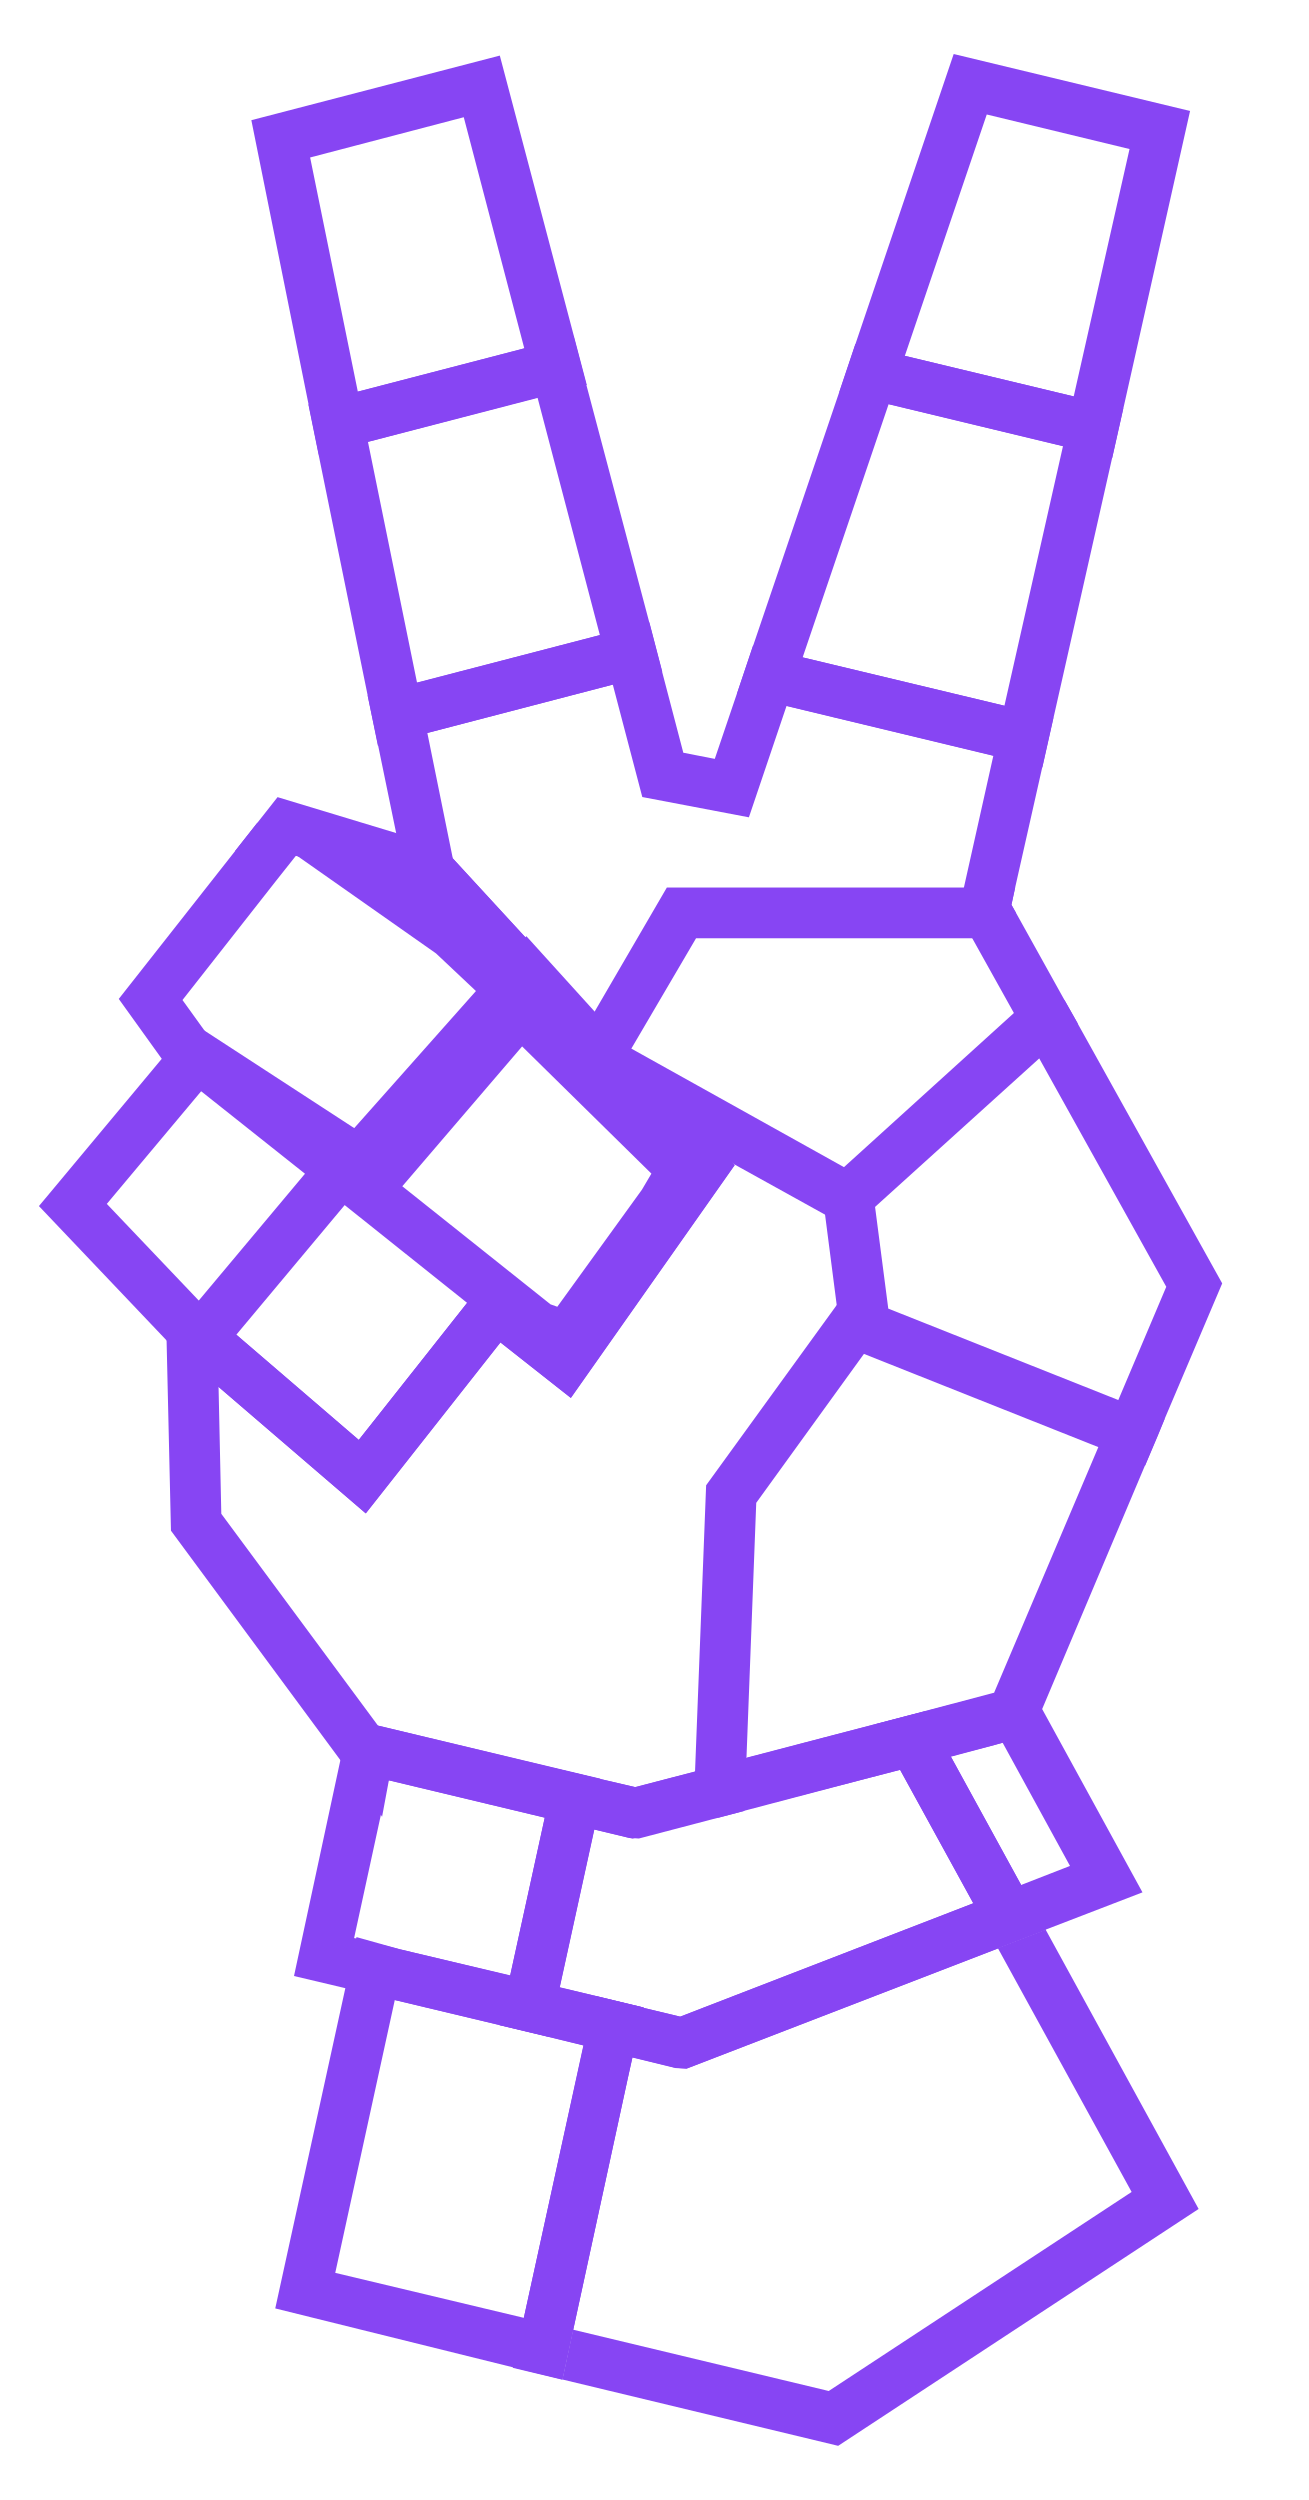
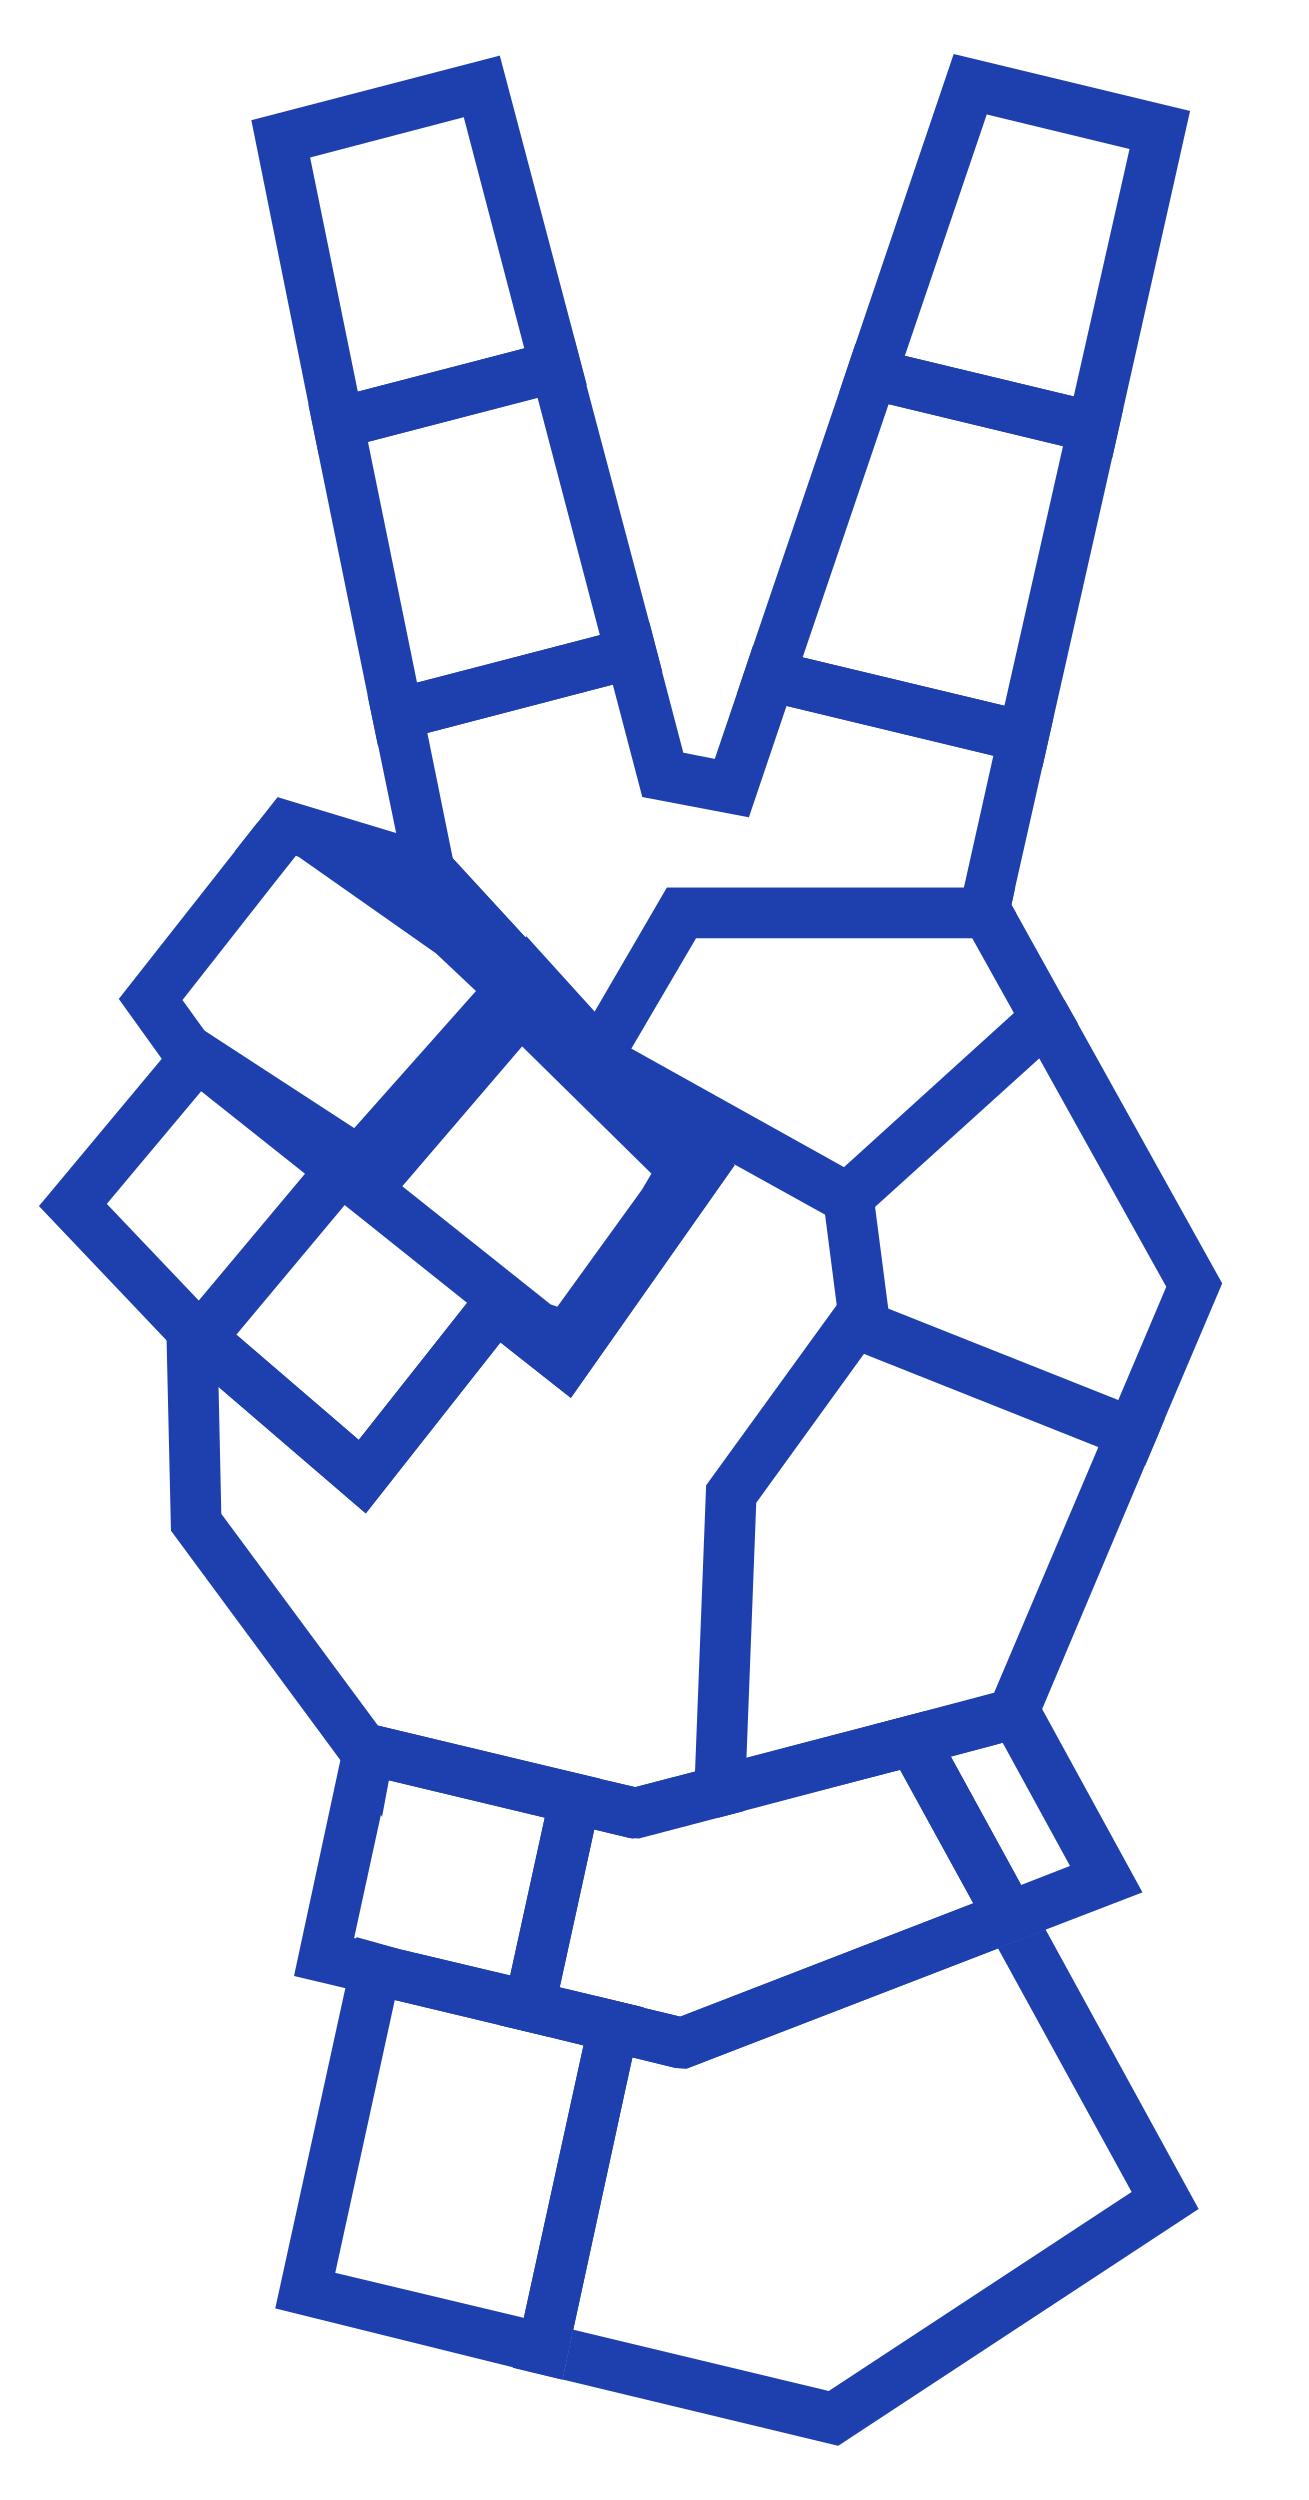
<svg xmlns="http://www.w3.org/2000/svg" id="Layer_1" data-name="Layer 1" viewBox="0 0 119.34 227.97">
  <defs>
    <style>
      .cls-1 {
-         fill: #8745F3;
+         fill: #1E40AF;
      }
    </style>
  </defs>
  <g>
    <path class="cls-1" d="M93.13,171.89h-.03v-.03l-4.35,1.7-26.73,10.34-3.33-.8v-.03l-4.48-1.08-.99,4.54-5.46,24.85-.99,4.51v.03l4.51,1.08.99-4.54,4.97-22.9.43-1.94,3.92.96,1.02.06,28.4-10.96v-.03l4.35-1.67-2.22-4.07Z" />
    <polygon class="cls-1" points="109.3 201.43 76.43 223.03 51.28 216.98 52.26 212.44 75.57 218.03 103.19 199.88 91 177.66 91 177.63 95.35 175.96 109.3 201.43" />
  </g>
  <path class="cls-1" d="M57.42,167.6l.25.06.12-.03-.37-.03ZM93.13,171.89h-.03v-.03l-6.39-11.67v-.03l-2.28-4.14-4.63,1.2-11.73,3.09-4.69,1.23-5.46,1.42-3.18-.74-.52-.12-3.55-.83-.99,4.48-3.15,14.38v.03l-.99,4.51,4.51,1.08,3.15.77h.03l4.44,1.08,3.92.96,1.02.06,28.4-10.96v-.03l4.35-1.67-2.22-4.07ZM62.02,183.89l-3.33-.8v-.03l-4.48-1.08-3.18-.77,3.15-14.38,3.21.77h.03l.25.06.12-.03,7.38-1.88,2.72-.71,13.46-3.46.74-.19,6.67,12.16-26.73,10.34Z" />
  <path class="cls-1" d="M86.71,160.16v.03l4.04-1.08-4.04,1.05ZM95.04,155.87l-1.23-2.25-9.38,2.41-4.63,1.2,2.28,4.17,6.67,12.16,2.25,4.07,4.35-1.67,8.83-3.4-9.14-16.7ZM93.13,171.89h-.03v-.03l-6.39-11.67,4.04-1.08.68-.19,6.14,11.23-4.44,1.73ZM86.71,160.16v.03l4.04-1.08-4.04,1.05Z" />
  <path class="cls-1" d="M54.21,181.98l-3.18-.74-4.51-1.08-8.89-2.13-1.17-.28-3.95-1.11-.03.12-.99,4.54-6.39,29.2,21.67,5.37,4.51,1.11.99-4.54,4.97-22.9.43-1.94,1.02-4.51v-.03l-4.48-1.08ZM30.57,207.26l5.43-24.88,9.54,2.28,4.51,1.08,3.15.77-5.43,24.85-17.19-4.1Z" />
  <path class="cls-1" d="M37.63,178.03l8.89,2.13v-.03l-8.89-2.1ZM38.84,158.4l-4.38-1.05-2.62-.62-.8,3.77-4.23,19.69,4.69,1.11,4.51,1.08,9.54,2.28,4.51,1.08.99-4.51v-.03l3.15-14.38.49-2.28.06-2.31v-.03l-15.9-3.8ZM46.52,180.13l-8.89-2.1-1.17-.28-3.98-.99-.19-.03,2.44-11.23.68-3.15h.06l14.2,3.4-3.15,14.38Z" />
  <path class="cls-1" d="M45.57,5.07l-22.65,5.89,5.22,25.93.93,4.57,4.51-1.17,15.46-4.01,4.44-1.17h.03l-7.93-30.03ZM32.63,35.72l-4.35-21.36,14.01-3.67,5.52,21.08-15.19,3.95Z" />
  <path class="cls-1" d="M59.21,56.77l-5.74-21.67-1.17-4.48-4.48,1.14-15.19,3.95-4.51,1.17.93,4.57,4.48,21.98.93,4.57h.03l4.48-1.17,16.91-4.41,4.51-1.17-1.17-4.48ZM33.56,40.28l15.46-4.04v.03l5.68,21.64-16.67,4.35-4.48-21.98Z" />
  <path class="cls-1" d="M86.96,4.94l-8.95,26.42-1.48,4.41,4.51,1.08,15.9,3.83,4.48,1.08,1.02-4.54,6.08-27.1-21.54-5.19ZM97.91,36.15l-15.4-3.7,7.47-22.01,13.02,3.15-5.09,22.56Z" />
  <path class="cls-1" d="M97.91,36.15l-15.4-3.7-4.51-1.08-1.48,4.41-7.84,23.09-1.48,4.41,4.51,1.08,18.86,4.54,4.48,1.08,1.02-4.54,5.34-23.67,1.02-4.54-4.51-1.08ZM91.59,64.36l-18.4-4.41,7.84-23.09,15.9,3.83-5.34,23.67Z" />
  <path class="cls-1" d="M66.86,106.12l-4.69-5.09-.22-.25-7.78-8.46-6.27-6.85-6.64-7.22v-.03l-.86-.93-4.29-1.33-10.8-3.27-1.85,2.35-2.04,2.59-10.59,13.46,3.92,5.46-11.2,13.43,11.64,12.25.77.83,3.95,3.39,13.43,11.54,12.28-15.59,6.42,5.06,14.94-21.23-.12-.12ZM32.73,131.33l-11.17-9.6-2.53-2.16-.89-.96-8.4-8.83,8.61-10.28,2.28-2.72-2.01-2.84-1.98-2.75,8.58-10.93,1.76-2.22,10.89,3.3,13.89,15.12,2.31,2.53,6.98,7.59-10,14.2-6.17-4.88-2.28,2.9-9.88,12.5Z" />
  <path class="cls-1" d="M98.28,93.34l-1.17-2.07-4.48-8.06-.4-.71.34-1.57,2.47-10.96,1.02-4.54-4.48-1.08-18.4-4.41-4.51-1.08-1.48,4.41-2.01,5.93-2.87-.56-1.94-7.41-1.17-4.48-21.17,5.49-4.51,1.17.96,4.57,1.64,7.96.46,2.31.43,2.13.86.96,13.89,15.12,2.28,2.5.03.03,6.98,7.59-10,14.2-6.17-4.88-2.28,2.9-9.88,12.5-11.17-9.6-2.53-2.16-.99-.83-2.99-2.59.15,6.08.4,17.38,15.43,20.9,3.7,5,.12.19.62-3.33,14.2,3.4,4.51,1.08,3.21.77h.03l.37.03.46.03,7.28-1.91,2.35-.62,13.46-3.55.74-.19,4.63-1.2v-.03l4.04-1.05.68-.19,2.59-.68,1.02-2.38,9.38-22.22,1.17-2.78.22-.52,5.65-13.3-13.18-23.7ZM90.63,154.36l-10.83,2.87-11.73,3.06v.03l-4.69,1.2v.03l-5.46,1.42-3.18-.74-.52-.12-15.37-3.7-4.38-1.05-14.29-19.32-.25-11.57,13.43,11.54,12.28-15.59,6.42,5.06,14.94-21.23-.12-.12v-.03l-4.69-5.06-.22-.25-7.78-8.46-6.27-6.85-6.64-7.22v-.03l-2.31-11.39,16.91-4.41,2.69,10.25,9.72,1.85,3.43-10.15,18.86,4.54-2.69,12.04-.52,2.31,1.3,2.31,3.8,6.82,2.31,4.14,11.57,20.8-4.38,10.34-1.82,4.29-9.51,22.41ZM63.38,161.52v.03l-5.46,1.42-3.18-.74-.06,2.31-.49,2.28,3.21.77h.03l.37.03.46.03,7.28-1.91,2.35-.62v-.09l.19-4.72-4.69,1.2ZM68.07,160.28v.03l11.73-3.09-11.73,3.06Z" />
  <path class="cls-1" d="M62.17,101.02l-.22-.25-7.72-8.52-6.23-6.88-.09.09-1.7,1.88-9.63-9.07-1.14-1.08-11.98-2.16-2.04,2.59,5.69.43,12.65,8.89,3.64,3.43-11.1,12.5-13.7-8.92h0l-2.65,3.64,2.38,1.91,9.48,7.53-9.69,11.57-.09.12-1.76,2.1,3.55,2.96,1.73-2.07,9.88-11.82,11.17,8.92,5,3.98,4.94,1.85,13.67-18.92.12-.15-4.17-4.57ZM36.68,108.18l10.93-12.76,11.79,11.6-.86,1.46-7.72,10.68-.62-.22-13.52-10.77Z" />
  <polygon class="cls-1" points="98.28 93.34 94.76 96.52 78.65 111.09 77.48 111.89 76.15 111.27 66.86 106.12 66.86 106.09 54.09 99.02 54.05 98.99 51.21 97.41 51.77 96.49 54.18 92.32 60.81 80.93 92.57 80.93 92.23 82.51 92.63 83.22 92.63 85.56 63.47 85.56 57.57 95.62 76.96 106.43 92.45 92.38 95.57 89.54 97.11 91.27 98.28 93.34" />
  <polygon class="cls-1" points="106.21 129.36 105.81 130.35 105.6 130.87 104.42 133.65 100.13 131.95 76.77 122.66 75.07 109.48 79.64 108.86 81 119.33 101.96 127.66 106.21 129.36" />
  <polygon class="cls-1" points="80.6 120.96 78.78 123.46 68.96 137.04 68.07 160.28 68.07 160.31 67.88 165.04 67.88 165.13 65.54 165.75 65.17 165.75 63.22 165.65 63.38 161.55 63.38 161.52 64.39 135.44 76.31 118.99 76.83 118.25 80.6 120.96" />
</svg>
